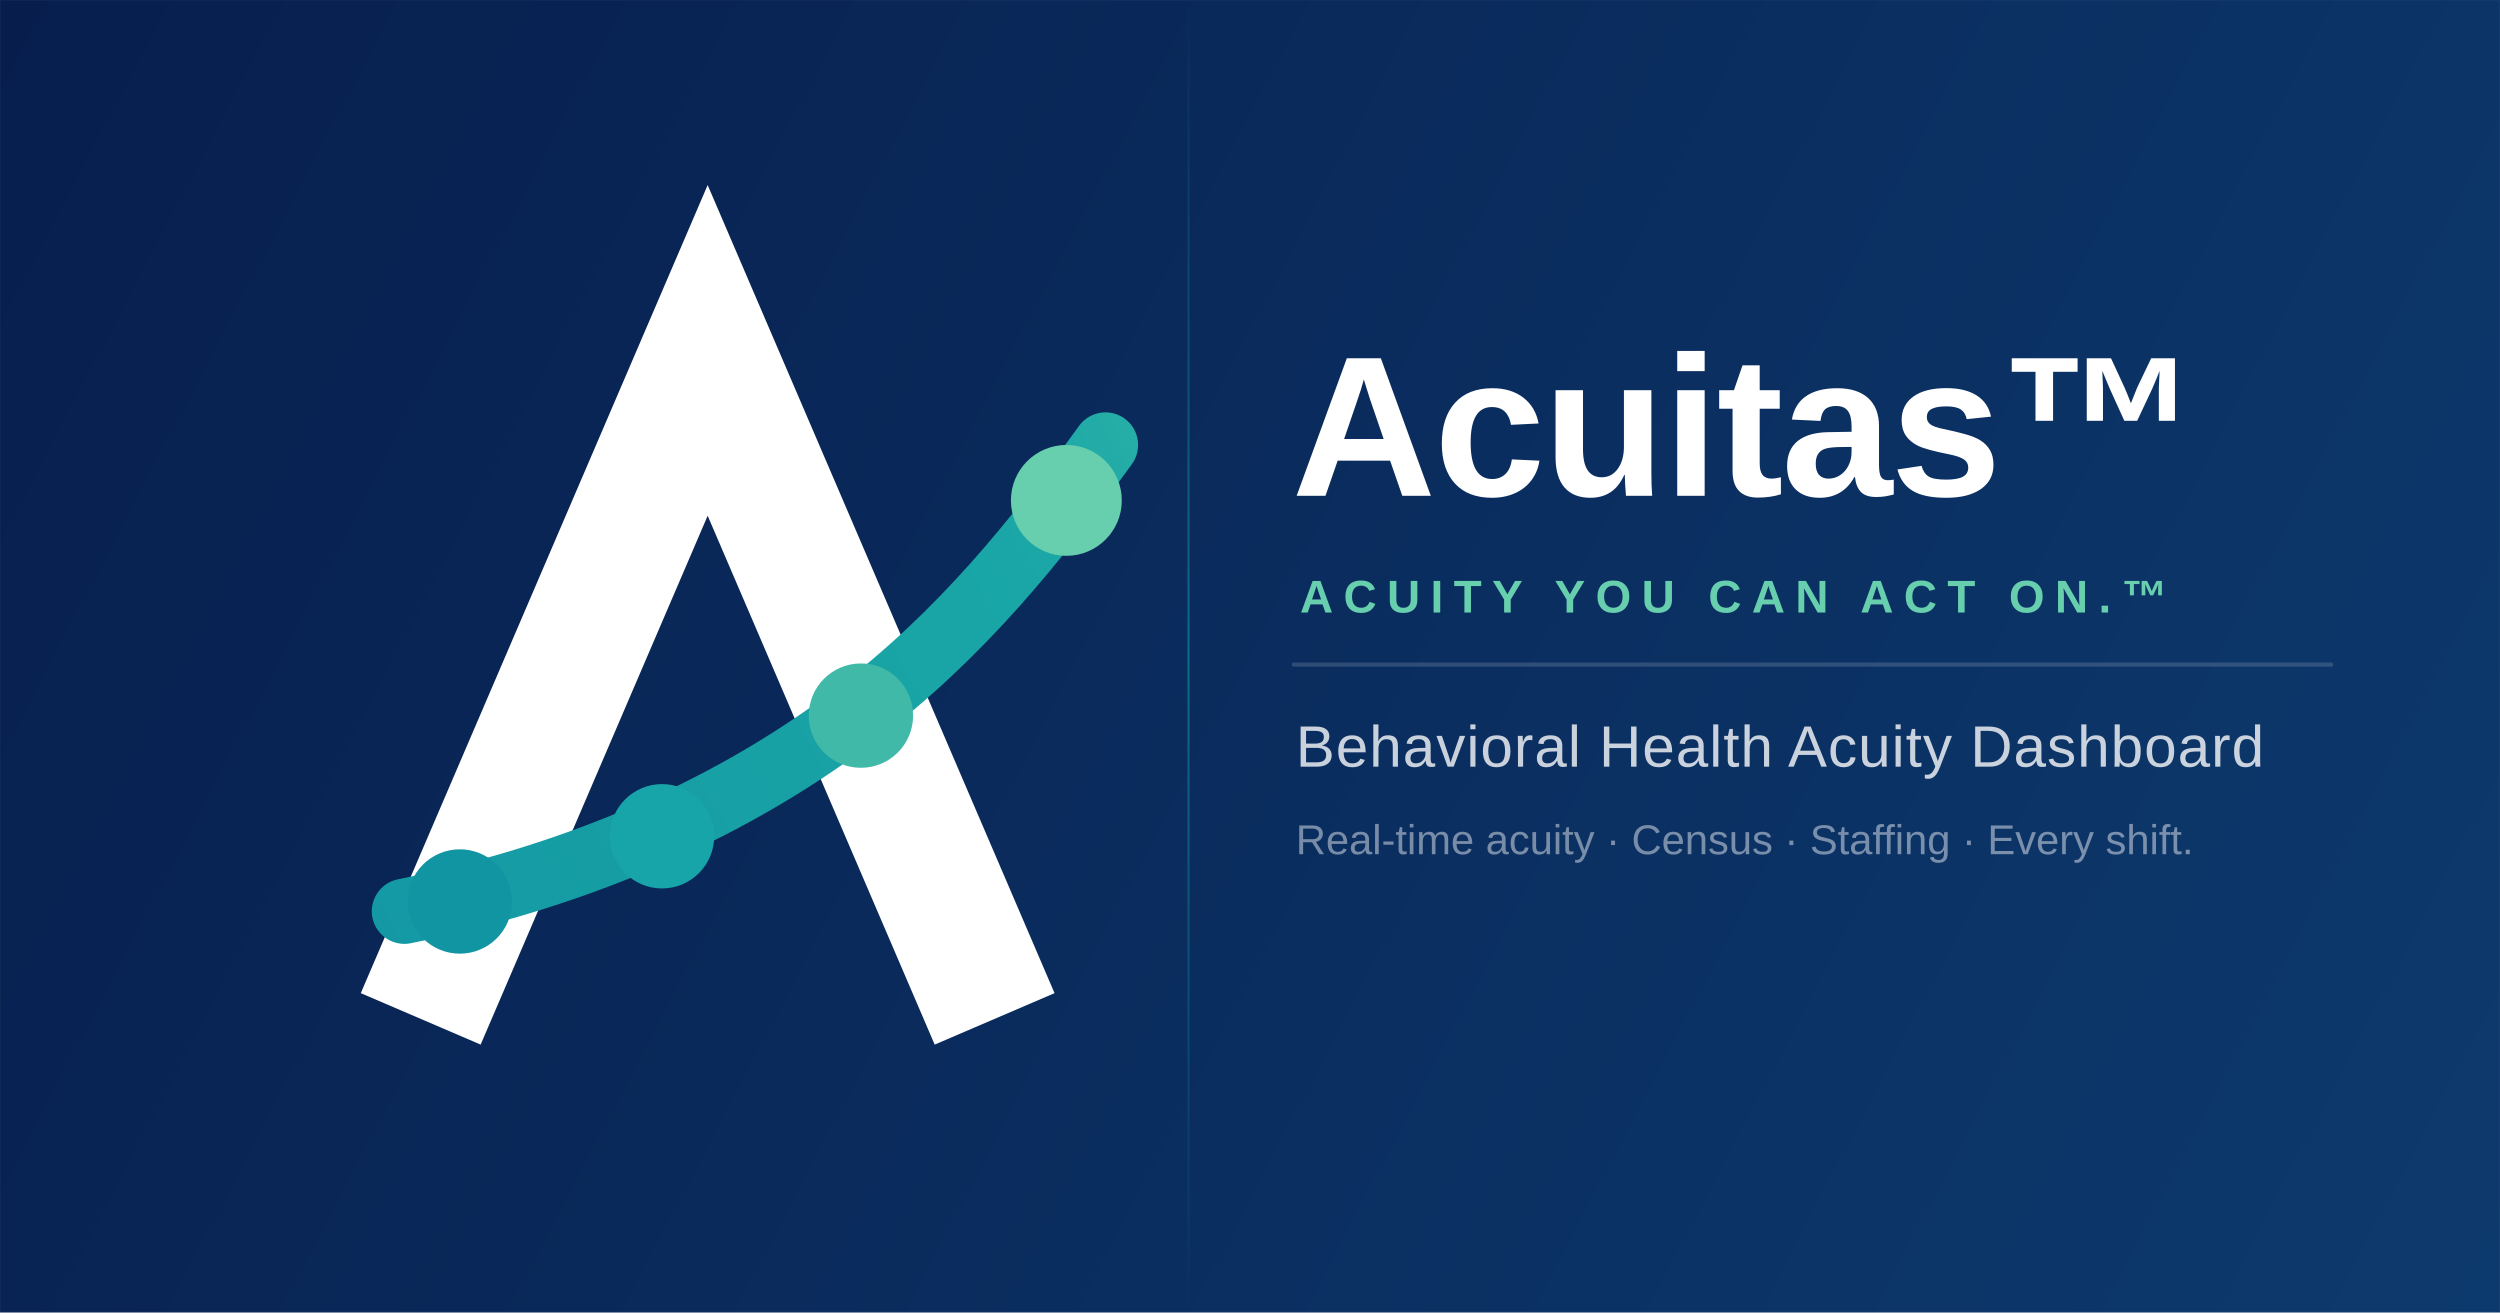
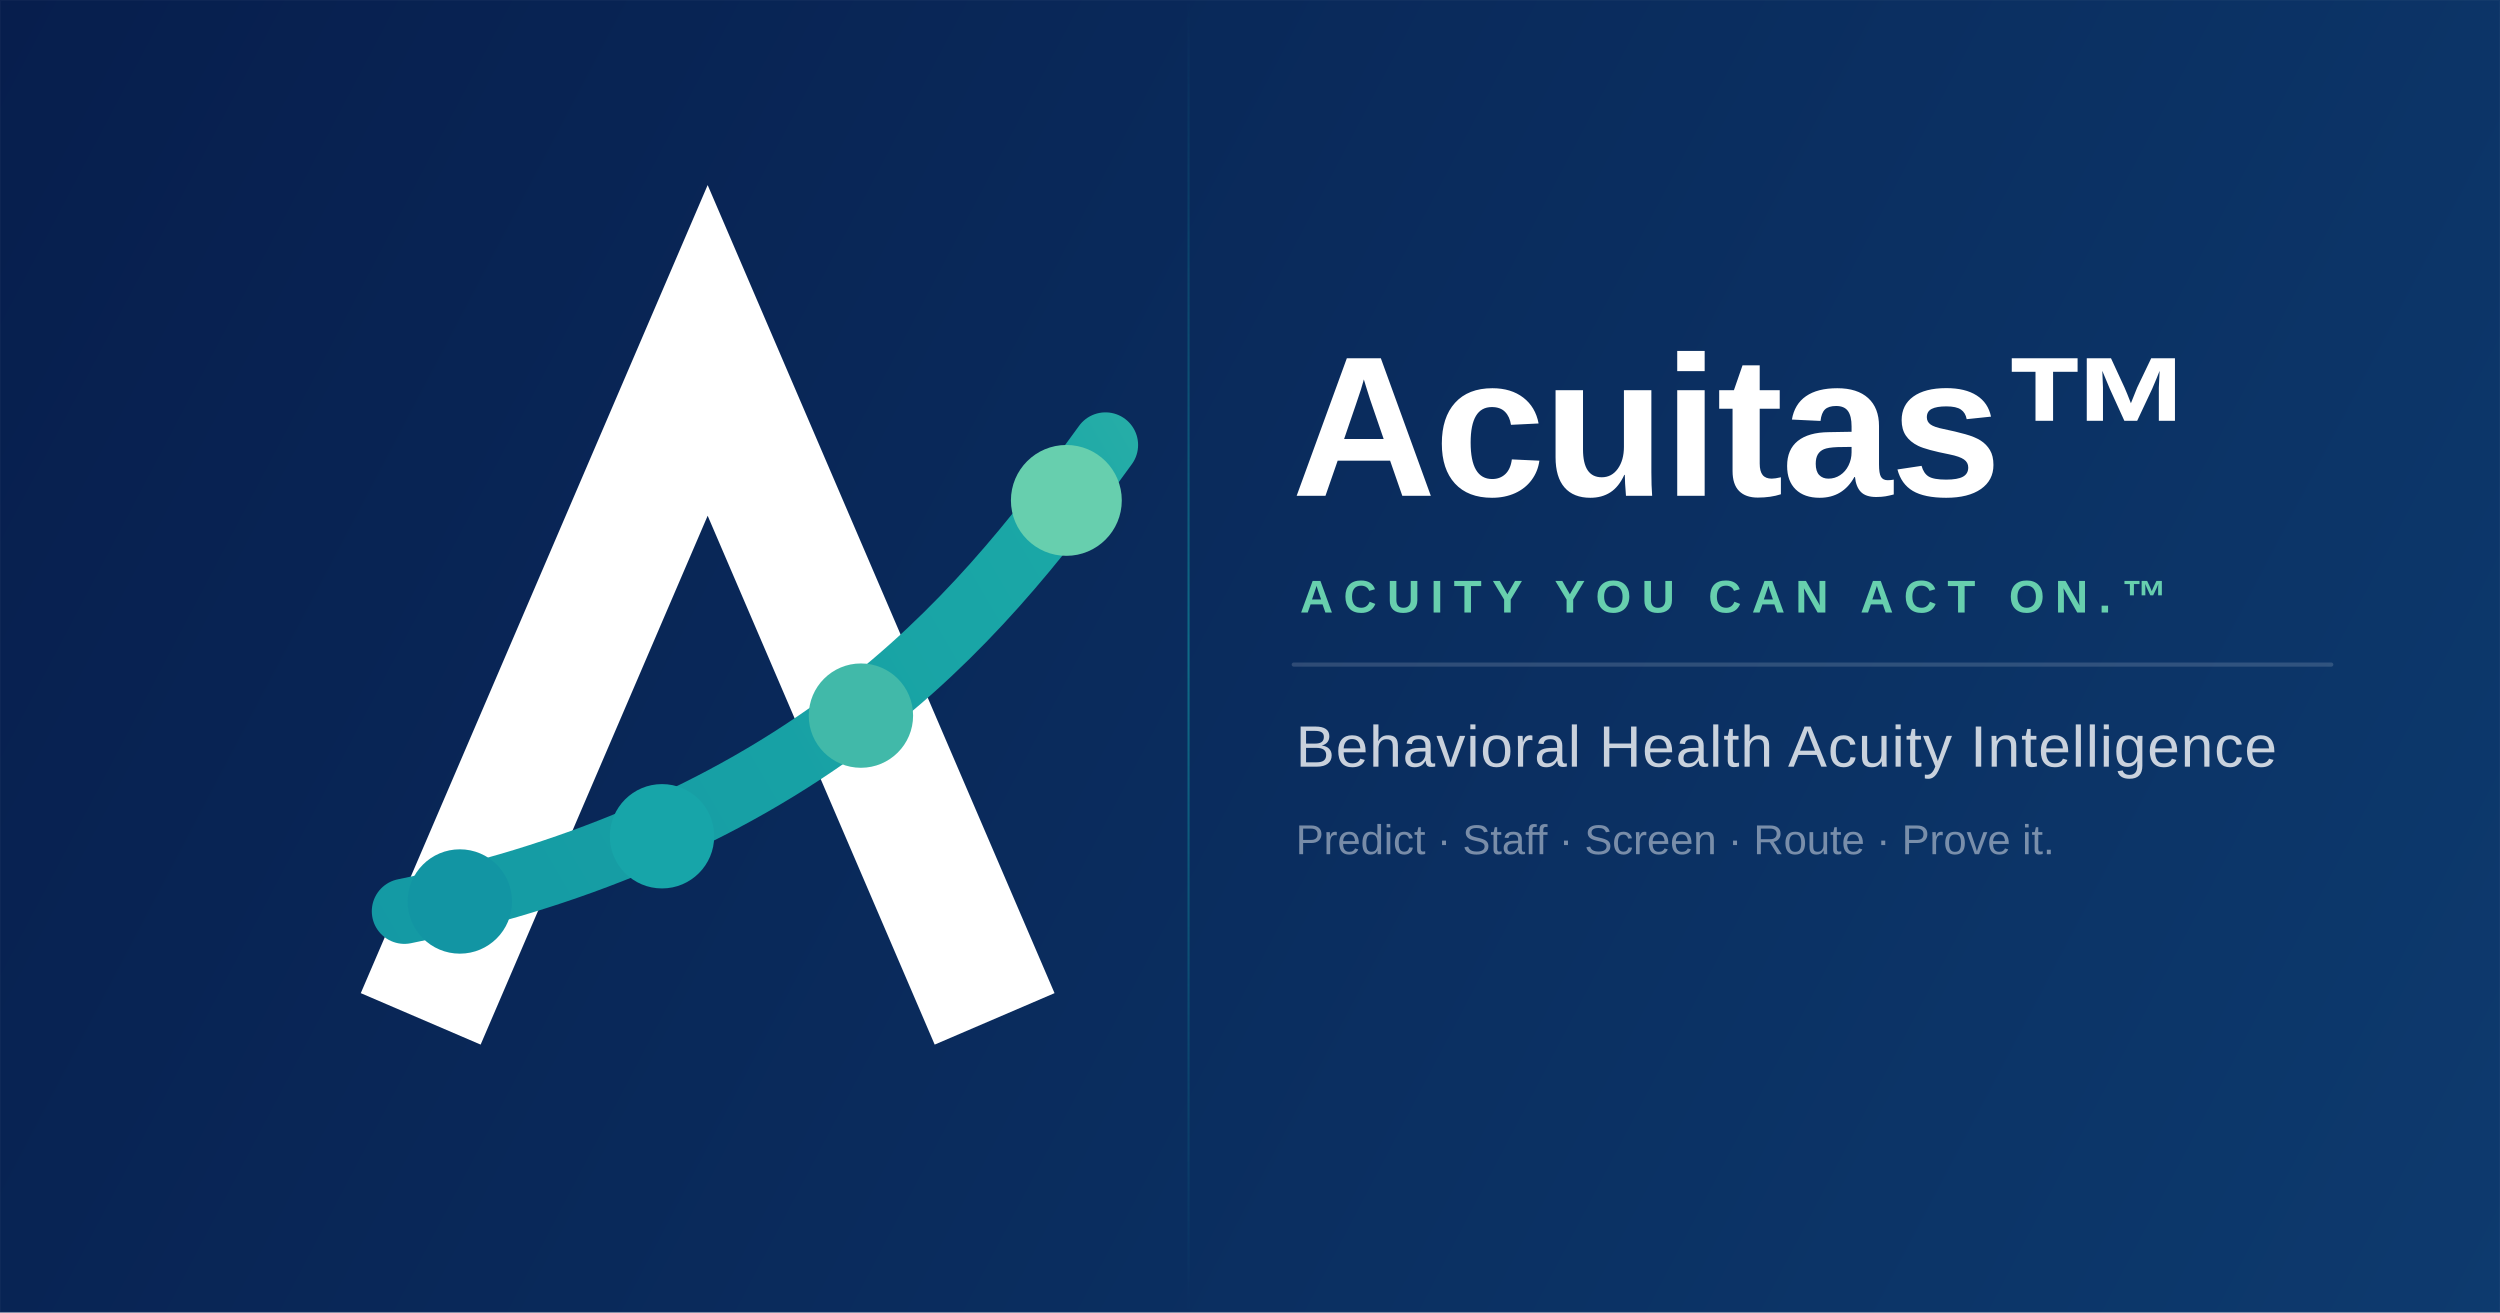
<svg xmlns="http://www.w3.org/2000/svg" viewBox="0 0 1200 630" width="1200" height="630">
  <defs>
    <linearGradient id="bg" x1="0" y1="0" x2="1200" y2="630" gradientUnits="userSpaceOnUse">
      <stop offset="0" stop-color="#071e4d" />
      <stop offset="100%" stop-color="#0d3a6e" />
    </linearGradient>
    <linearGradient id="curve" x1="90" y1="460" x2="580" y2="175" gradientUnits="userSpaceOnUse">
      <stop offset="0" stop-color="#1295a3" />
      <stop offset=".55" stop-color="#1aa7a6" />
      <stop offset="1" stop-color="#67cfae" />
    </linearGradient>
    <linearGradient id="divider" x1="0" y1="0" x2="0" y2="630" gradientUnits="userSpaceOnUse">
      <stop offset="0" stop-color="#1295a3" stop-opacity="0" />
      <stop offset=".5" stop-color="#1295a3" stop-opacity="0.6" />
      <stop offset="1" stop-color="#1295a3" stop-opacity="0" />
    </linearGradient>
  </defs>
  <rect width="1200" height="630" fill="url(#bg)" />
  <rect width="1200" height="630" fill="none" stroke="rgba(255,255,255,0.03)" stroke-width="1" />
  <g transform="translate(80 65) scale(1.82)">
    <g transform="translate(24 18) scale(.86)">
      <path d="M50 250 138 45 226 250" fill="none" stroke="#ffffff" stroke-width="40" stroke-linejoin="miter" stroke-linecap="butt" />
      <path d="M45 217 C94 207 142 188 183 157 C216 132 239 103 260 74" fill="none" stroke="url(#curve)" stroke-width="20" stroke-linecap="round" />
      <circle cx="62" cy="214" r="16" fill="#1295a3" />
      <circle cx="124" cy="194" r="16" fill="#17a5a9" />
      <circle cx="185" cy="157" r="16" fill="#41b9a9" />
      <circle cx="248" cy="91" r="17" fill="#67cfae" />
    </g>
  </g>
  <rect x="570" y="0" width="1" height="630" fill="url(#divider)" />
  <text x="620" y="238" font-family="Avenir Next, Montserrat, Segoe UI, Arial, sans-serif" font-size="96" font-weight="700" letter-spacing="-1" fill="#ffffff">Acuitas™</text>
  <text x="624" y="294" font-family="Avenir Next, Montserrat, Segoe UI, Arial, sans-serif" font-size="22" font-weight="700" letter-spacing="5" fill="#67cfae">ACUITY YOU CAN ACT ON.™</text>
  <rect x="620" y="318" width="500" height="2" rx="1" fill="rgba(255,255,255,0.15)" />
-   <text x="622" y="368" font-family="Avenir Next, Montserrat, Segoe UI, Arial, sans-serif" font-size="28" font-weight="400" letter-spacing="0.5" fill="rgba(255,255,255,0.78)">Behavioral Health Acuity Dashboard</text>
-   <text x="622" y="410" font-family="Avenir Next, Montserrat, Segoe UI, Arial, sans-serif" font-size="20" font-weight="400" fill="rgba(255,255,255,0.45)">Real-time acuity · Census · Staffing · Every shift.</text>
+   <text x="622" y="368" font-family="Avenir Next, Montserrat, Segoe UI, Arial, sans-serif" font-size="28" font-weight="400" letter-spacing="0.5" fill="rgba(255,255,255,0.78)">Behavioral Health Acuity Intelligence</text>
+   <text x="622" y="410" font-family="Avenir Next, Montserrat, Segoe UI, Arial, sans-serif" font-size="20" font-weight="400" fill="rgba(255,255,255,0.45)">Predict · Staff · Screen · Route · Prove it.</text>
</svg>
